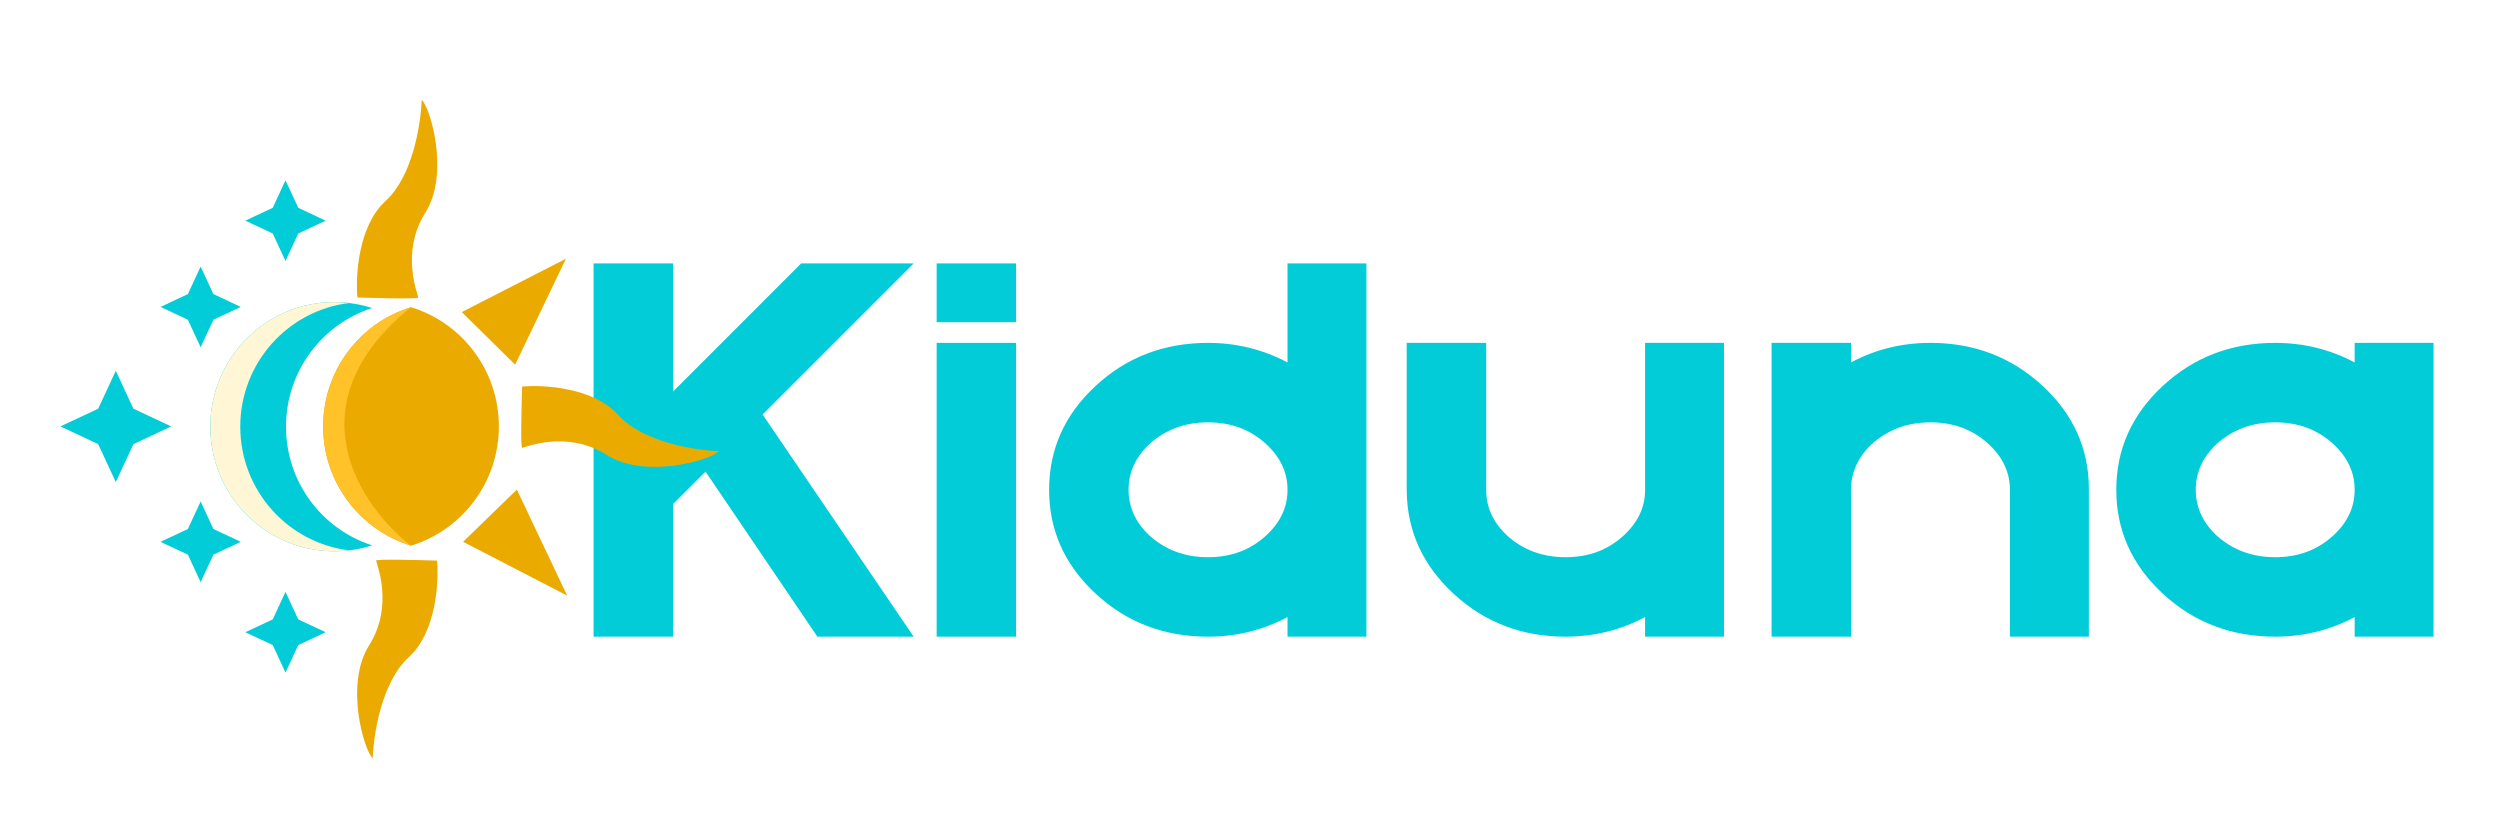
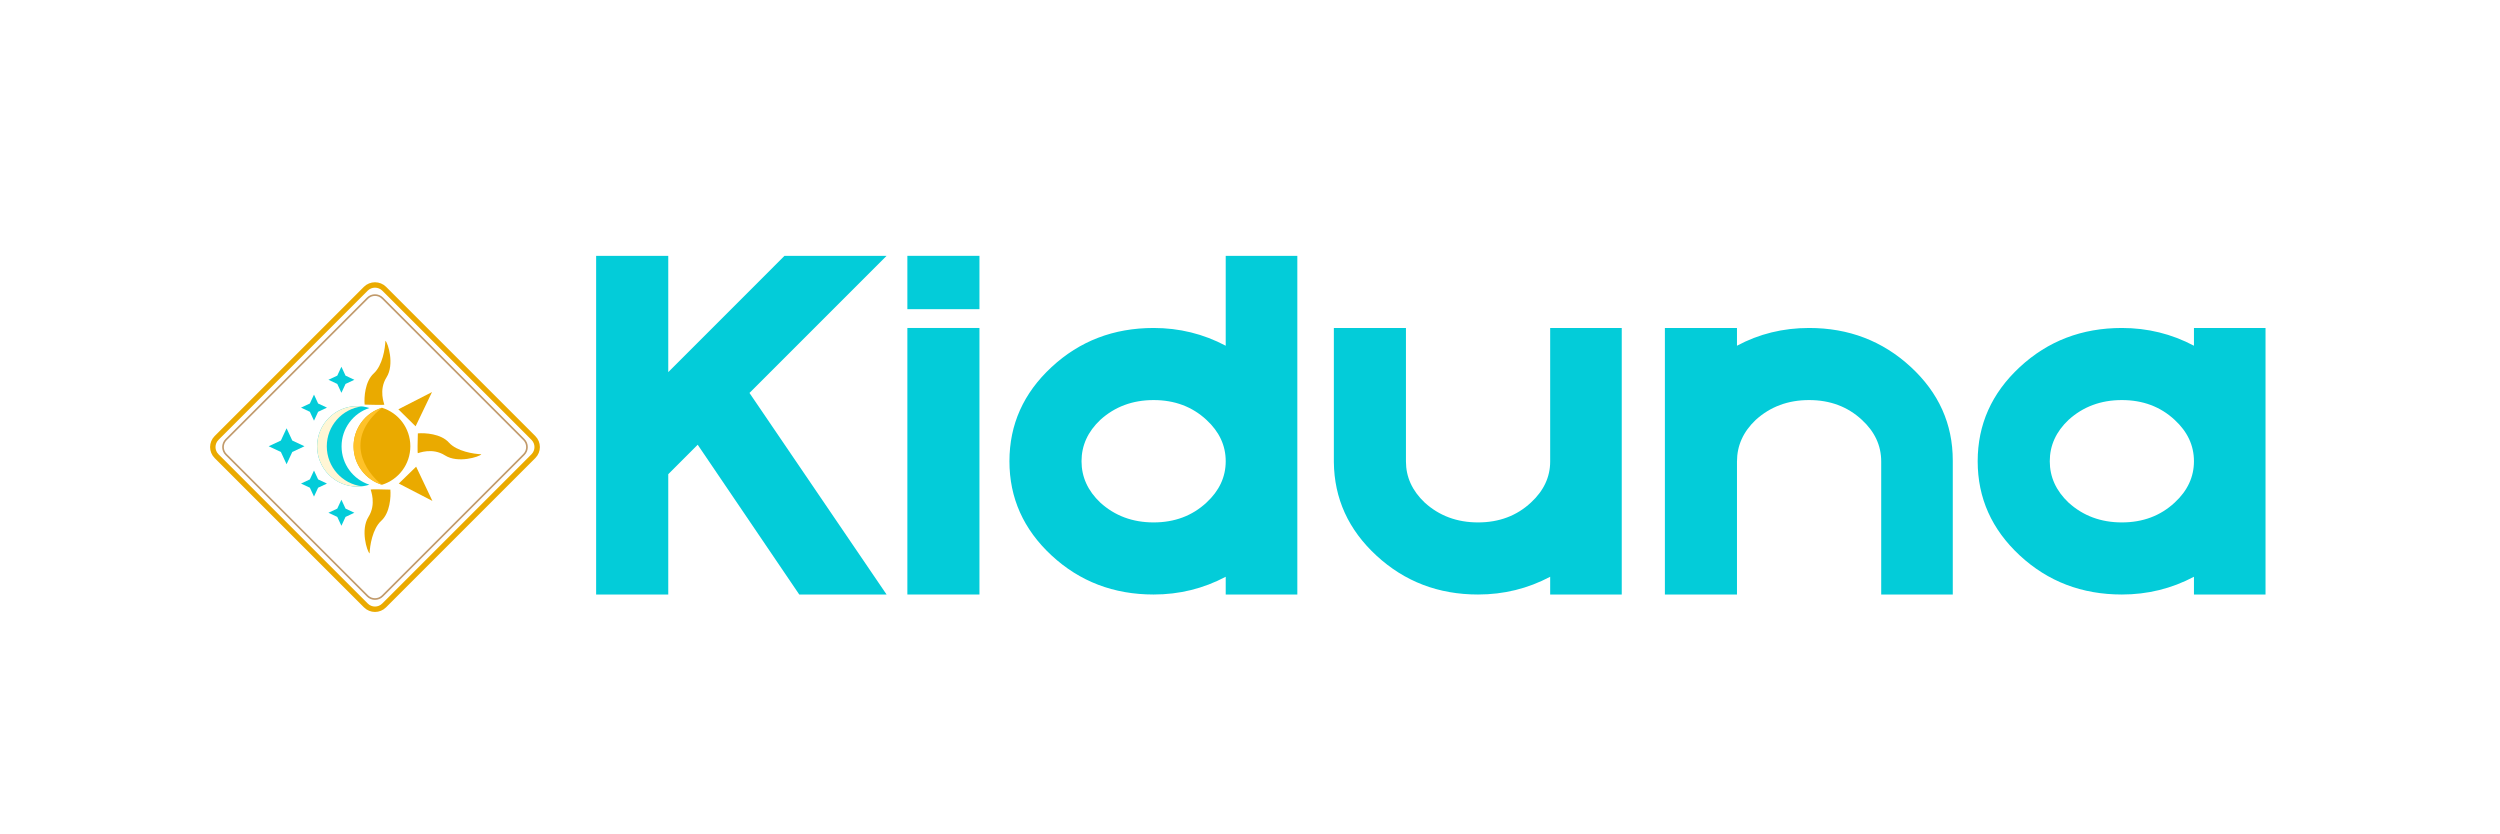
<svg xmlns="http://www.w3.org/2000/svg" width="1200" zoomAndPan="magnify" viewBox="0 0 900 300" height="400" preserveAspectRatio="xMidYMid meet" version="1.0">
  <defs>
    <g />
-     <clipPath id="77a51f60c8">
-       <rect x="0" width="688" y="0" height="215" />
+     <clipPath id="e34ac90a35">
+       <rect x="0" width="624" y="0" height="195" />
    </clipPath>
-     <clipPath id="483f416d83">
-       <path d="M 128 35.957 L 158 35.957 L 158 108 L 128 108 Z M 128 35.957 " clip-rule="nonzero" />
+     <clipPath id="bb130b43f9">
+       <path d="M 131.207 122.676 L 140.578 122.676 L 140.578 145.789 L 131.207 145.789 Z M 131.207 122.676 " clip-rule="nonzero" />
    </clipPath>
-     <clipPath id="afd8dd5648">
-       <path d="M 187 138 L 258.75 138 L 258.75 169 L 187 169 Z M 187 138 " clip-rule="nonzero" />
+     <clipPath id="6359b0fcb3">
+       <path d="M 150.25 155.961 L 173.297 155.961 L 173.297 165.43 L 150.25 165.43 Z M 150.25 155.961 " clip-rule="nonzero" />
    </clipPath>
-     <clipPath id="9833616e4f">
-       <path d="M 128 201 L 158 201 L 158 272.957 L 128 272.957 Z M 128 201 " clip-rule="nonzero" />
+     <clipPath id="9c1bf68396">
+       <path d="M 131.207 176.098 L 140.68 176.098 L 140.68 199.242 L 131.207 199.242 Z M 131.207 176.098 " clip-rule="nonzero" />
    </clipPath>
-     <clipPath id="998d4adecd">
-       <path d="M 21.75 133 L 62 133 L 62 174 L 21.75 174 Z M 21.75 133 " clip-rule="nonzero" />
+     <clipPath id="3e119c8672">
+       <path d="M 96.727 154.164 L 109.672 154.164 L 109.672 167.227 L 96.727 167.227 Z M 96.727 154.164 " clip-rule="nonzero" />
    </clipPath>
  </defs>
-   <g transform="matrix(1, 0, 0, 1, 203, 65)">
-     <g clip-path="url(#77a51f60c8)">
+   <g transform="matrix(1, 0, 0, 1, 205, 65)">
+     <g clip-path="url(#e34ac90a35)">
      <g fill="#03ccd9" fill-opacity="1">
-         <g transform="translate(1.626051, 164.2013)">
+         <g transform="translate(1.386798, 149.0236)">
          <g>
-             <path d="M 124.297 -134.375 L 69.906 -79.984 L 124.297 0 L 89.641 0 L 49.359 -59.422 L 37.672 -47.75 L 37.672 0 L 9.062 0 L 9.062 -134.375 L 37.672 -134.375 L 37.672 -88.234 L 53.594 -104.156 L 83.797 -134.375 Z M 124.297 -134.375 " />
+             <path d="M 112.781 -121.922 L 63.422 -72.562 L 112.781 0 L 81.344 0 L 44.781 -53.922 L 34.188 -43.312 L 34.188 0 L 8.219 0 L 8.219 -121.922 L 34.188 -121.922 L 34.188 -80.062 L 48.625 -94.5 L 76.031 -121.922 Z M 112.781 -121.922 " />
          </g>
        </g>
      </g>
      <g fill="#03ccd9" fill-opacity="1">
-         <g transform="translate(125.7255, 164.2013)">
+         <g transform="translate(113.9795, 149.0236)">
          <g>
-             <path d="M 37.062 -113.219 L 8.469 -113.219 L 8.469 -134.375 L 37.062 -134.375 Z M 37.062 0 L 8.469 0 L 8.469 -105.766 L 37.062 -105.766 Z M 37.062 0 " />
+             <path d="M 33.625 -102.719 L 7.672 -102.719 L 7.672 -121.922 L 33.625 -121.922 Z M 33.625 0 L 7.672 0 L 7.672 -95.953 L 33.625 -95.953 Z M 33.625 0 " />
          </g>
        </g>
      </g>
      <g fill="#03ccd9" fill-opacity="1">
-         <g transform="translate(171.2555, 164.2013)">
+         <g transform="translate(155.2878, 149.0236)">
          <g>
-             <path d="M 89.25 -134.375 L 117.656 -134.375 L 117.656 0 L 89.25 0 L 89.25 -7.047 C 80.383 -2.348 70.848 0 60.641 0 C 44.785 0 31.285 -5.172 20.141 -15.516 C 8.992 -25.859 3.422 -38.312 3.422 -52.875 C 3.422 -67.445 8.992 -79.906 20.141 -90.25 C 31.285 -100.594 44.785 -105.766 60.641 -105.766 C 70.848 -105.766 80.383 -103.414 89.25 -98.719 Z M 81.594 -36.469 C 86.695 -41.164 89.25 -46.633 89.25 -52.875 C 89.25 -59.125 86.695 -64.598 81.594 -69.297 C 75.945 -74.535 68.957 -77.156 60.625 -77.156 C 52.301 -77.156 45.254 -74.535 39.484 -69.297 C 34.516 -64.598 32.031 -59.125 32.031 -52.875 C 32.031 -46.633 34.516 -41.164 39.484 -36.469 C 45.254 -31.227 52.301 -28.609 60.625 -28.609 C 68.957 -28.609 75.945 -31.227 81.594 -36.469 Z M 81.594 -36.469 " />
+             <path d="M 80.969 -121.922 L 106.75 -121.922 L 106.75 0 L 80.969 0 L 80.969 -6.391 C 72.926 -2.129 64.273 0 55.016 0 C 40.641 0 28.395 -4.688 18.281 -14.062 C 8.164 -23.445 3.109 -34.75 3.109 -47.969 C 3.109 -61.195 8.164 -72.5 18.281 -81.875 C 28.395 -91.258 40.641 -95.953 55.016 -95.953 C 64.273 -95.953 72.926 -93.82 80.969 -89.562 Z M 74.031 -33.078 C 78.656 -37.348 80.969 -42.316 80.969 -47.984 C 80.969 -53.648 78.656 -58.613 74.031 -62.875 C 68.906 -67.625 62.566 -70 55.016 -70 C 47.461 -70 41.066 -67.625 35.828 -62.875 C 31.316 -58.613 29.062 -53.648 29.062 -47.984 C 29.062 -42.316 31.316 -37.348 35.828 -33.078 C 41.066 -28.328 47.461 -25.953 55.016 -25.953 C 62.566 -25.953 68.906 -28.328 74.031 -33.078 Z M 74.031 -33.078 " />
          </g>
        </g>
      </g>
      <g fill="#03ccd9" fill-opacity="1">
-         <g transform="translate(297.5711, 164.2013)">
+         <g transform="translate(269.8911, 149.0236)">
          <g>
-             <path d="M 91.656 -105.766 L 120.062 -105.766 L 120.062 0 L 91.656 0 L 91.656 -7.047 C 82.789 -2.348 73.258 0 63.062 0 C 47.344 0 33.91 -5.133 22.766 -15.406 C 11.617 -25.688 5.977 -38.078 5.844 -52.578 C 5.844 -52.578 5.844 -52.645 5.844 -52.781 L 5.844 -105.766 L 34.453 -105.766 L 34.453 -52.781 C 34.453 -46.602 36.938 -41.164 41.906 -36.469 C 47.676 -31.227 54.723 -28.609 63.047 -28.609 C 71.379 -28.609 78.363 -31.227 84 -36.469 C 89.102 -41.164 91.656 -46.602 91.656 -52.781 Z M 91.656 -105.766 " />
+             <path d="M 83.172 -95.953 L 108.938 -95.953 L 108.938 0 L 83.172 0 L 83.172 -6.391 C 75.129 -2.129 66.473 0 57.203 0 C 42.953 0 30.77 -4.66 20.656 -13.984 C 10.539 -23.305 5.422 -34.547 5.297 -47.703 C 5.297 -47.703 5.297 -47.766 5.297 -47.891 L 5.297 -95.953 L 31.25 -95.953 L 31.25 -47.891 C 31.25 -42.285 33.504 -37.348 38.016 -33.078 C 43.254 -28.328 49.648 -25.953 57.203 -25.953 C 64.766 -25.953 71.102 -28.328 76.219 -33.078 C 80.852 -37.348 83.172 -42.285 83.172 -47.891 Z M 83.172 -95.953 " />
          </g>
        </g>
      </g>
      <g fill="#03ccd9" fill-opacity="1">
-         <g transform="translate(426.3042, 164.2013)">
+         <g transform="translate(386.6878, 149.0236)">
          <g>
-             <path d="M 122.688 -53.188 C 122.688 -53.051 122.688 -52.914 122.688 -52.781 L 122.688 0 L 94.281 0 L 94.281 -52.781 C 94.281 -59.094 91.727 -64.598 86.625 -69.297 C 80.977 -74.535 73.992 -77.156 65.672 -77.156 C 57.348 -77.156 50.297 -74.535 44.516 -69.297 C 39.547 -64.598 37.062 -59.094 37.062 -52.781 L 37.062 0 L 8.469 0 L 8.469 -105.766 L 37.062 -105.766 L 37.062 -98.719 C 45.789 -103.414 55.328 -105.766 65.672 -105.766 C 81.391 -105.766 94.82 -100.625 105.969 -90.344 C 117.113 -80.07 122.688 -67.688 122.688 -53.188 Z M 122.688 -53.188 " />
+             <path d="M 111.312 -48.25 C 111.312 -48.133 111.312 -48.016 111.312 -47.891 L 111.312 0 L 85.547 0 L 85.547 -47.891 C 85.547 -53.617 83.227 -58.613 78.594 -62.875 C 73.477 -67.625 67.141 -70 59.578 -70 C 52.023 -70 45.629 -67.625 40.391 -62.875 C 35.879 -58.613 33.625 -53.617 33.625 -47.891 L 33.625 0 L 7.672 0 L 7.672 -95.953 L 33.625 -95.953 L 33.625 -89.562 C 41.551 -93.82 50.207 -95.953 59.594 -95.953 C 73.844 -95.953 86.023 -91.289 96.141 -81.969 C 106.254 -72.656 111.312 -61.414 111.312 -48.25 Z M 111.312 -48.25 " />
          </g>
        </g>
      </g>
      <g fill="#03ccd9" fill-opacity="1">
-         <g transform="translate(555.2388, 164.2013)">
+         <g transform="translate(503.6672, 149.0236)">
          <g>
-             <path d="M 89.438 -105.766 L 117.844 -105.766 L 117.844 0 L 89.438 0 L 89.438 -7.047 C 80.582 -2.348 71.051 0 60.844 0 C 44.988 0 31.488 -5.172 20.344 -15.516 C 9.195 -25.859 3.625 -38.312 3.625 -52.875 C 3.625 -67.445 9.195 -79.906 20.344 -90.25 C 31.488 -100.594 44.988 -105.766 60.844 -105.766 C 71.051 -105.766 80.582 -103.414 89.438 -98.719 Z M 81.797 -36.469 C 86.891 -41.164 89.438 -46.633 89.438 -52.875 C 89.438 -59.125 86.891 -64.598 81.797 -69.297 C 76.148 -74.535 69.16 -77.156 60.828 -77.156 C 52.504 -77.156 45.457 -74.535 39.688 -69.297 C 34.719 -64.598 32.234 -59.125 32.234 -52.875 C 32.234 -46.633 34.719 -41.164 39.688 -36.469 C 45.457 -31.227 52.504 -28.609 60.828 -28.609 C 69.16 -28.609 76.148 -31.227 81.797 -36.469 Z M 81.797 -36.469 " />
+             <path d="M 81.156 -95.953 L 106.922 -95.953 L 106.922 0 L 81.156 0 L 81.156 -6.391 C 73.113 -2.129 64.461 0 55.203 0 C 40.816 0 28.566 -4.688 18.453 -14.062 C 8.348 -23.445 3.297 -34.75 3.297 -47.969 C 3.297 -61.195 8.348 -72.5 18.453 -81.875 C 28.566 -91.258 40.816 -95.953 55.203 -95.953 C 64.461 -95.953 73.113 -93.82 81.156 -89.562 Z M 74.203 -33.078 C 78.836 -37.348 81.156 -42.316 81.156 -47.984 C 81.156 -53.648 78.836 -58.613 74.203 -62.875 C 69.086 -67.625 62.754 -70 55.203 -70 C 47.648 -70 41.254 -67.625 36.016 -62.875 C 31.504 -58.613 29.25 -53.648 29.25 -47.984 C 29.25 -42.316 31.504 -37.348 36.016 -33.078 C 41.254 -28.328 47.648 -25.953 55.203 -25.953 C 62.754 -25.953 69.086 -28.328 74.203 -33.078 Z M 74.203 -33.078 " />
          </g>
        </g>
      </g>
    </g>
  </g>
-   <path fill="#03ccd9" d="M 120.336 108.754 C 125.086 108.754 129.664 109.504 133.961 110.887 C 115.977 116.676 102.961 133.613 102.961 153.609 C 102.961 173.602 115.977 190.539 133.961 196.328 C 129.664 197.711 125.086 198.461 120.336 198.461 C 95.688 198.461 75.707 178.379 75.707 153.609 C 75.707 128.836 95.688 108.758 120.336 108.754 Z M 120.336 108.754 " fill-opacity="1" fill-rule="nonzero" />
-   <path fill="#fff6d5" d="M 120.336 108.754 C 122.16 108.754 123.961 108.867 125.73 109.082 C 103.629 111.758 86.496 130.672 86.496 153.609 C 86.5 176.543 103.629 195.457 125.73 198.133 C 123.961 198.348 122.16 198.461 120.336 198.461 C 95.688 198.461 75.707 178.379 75.707 153.609 C 75.707 128.836 95.688 108.758 120.336 108.754 Z M 120.336 108.754 " fill-opacity="1" fill-rule="nonzero" />
-   <path fill="#eaaa00" d="M 147.953 110.59 C 166.266 116.18 179.594 133.285 179.594 153.516 C 179.594 173.746 166.266 190.848 147.953 196.438 C 129.641 190.848 116.312 173.746 116.312 153.516 C 116.312 133.285 129.641 116.18 147.953 110.59 Z M 147.953 110.59 " fill-opacity="1" fill-rule="nonzero" />
-   <path fill="#eaaa00" d="M 203.738 93.133 L 166.242 112.344 L 185.449 131.277 Z M 203.738 93.133 " fill-opacity="1" fill-rule="nonzero" />
-   <path fill="#eaaa00" d="M 204.184 214.43 L 186.066 176.25 L 166.727 195.047 Z M 204.184 214.43 " fill-opacity="1" fill-rule="nonzero" />
-   <g clip-path="url(#483f416d83)">
-     <path fill="#eaaa00" d="M 150.605 107.098 C 150.605 107.688 135.973 107.344 128.656 107.098 C 127.957 99.223 129.004 81.25 138.809 72.355 C 148.613 63.457 151.551 44.383 151.793 35.957 C 154.723 38.254 162.129 62.336 153.074 76.676 C 144.02 91.012 150.605 106.363 150.605 107.098 Z M 150.605 107.098 " fill-opacity="1" fill-rule="nonzero" />
+   <path stroke-linecap="butt" transform="matrix(0.121582, 0, 0, 0.121582, 72.74647, 98.69427)" fill="none" stroke-linejoin="round" d="M 511.997 32.009 C 521.989 32.009 532.013 35.993 538.985 42.997 L 981.009 484.989 C 996.013 499.993 996.013 523.993 981.009 538.997 L 538.985 980.989 C 524.013 995.993 500.013 995.993 485.009 980.989 L 42.985 538.997 C 28.013 523.993 28.013 499.993 42.985 484.989 L 485.009 42.997 C 492.013 35.993 502.005 32.009 511.997 32.009 Z M 511.997 32.009 " stroke="#eaaa00" stroke-width="16" stroke-opacity="1" stroke-miterlimit="4" />
+   <path stroke-linecap="butt" transform="matrix(0.121582, 0, 0, 0.121582, 72.74647, 98.69427)" fill="none" stroke-linejoin="round" d="M 511.997 61.985 C 519.997 61.985 527.997 65.005 534.005 71.013 L 952.993 490.001 C 965.009 501.985 965.009 522.001 952.993 533.985 L 534.005 953.005 C 521.989 964.989 502.005 964.989 489.989 953.005 L 71.001 533.985 C 58.985 522.001 58.985 501.985 71.001 490.001 L 489.989 71.013 C 495.997 65.005 503.997 61.985 511.997 61.985 Z M 511.997 61.985 " stroke="#c19a6b" stroke-width="5" stroke-opacity="1" stroke-miterlimit="4" />
+   <path fill="#03ccd9" d="M 128.578 146.195 C 130.113 146.195 131.594 146.438 132.98 146.883 C 127.172 148.754 122.965 154.227 122.965 160.684 C 122.965 167.145 127.172 172.617 132.98 174.488 C 131.594 174.934 130.113 175.176 128.578 175.176 C 120.613 175.176 114.16 168.688 114.16 160.684 C 114.16 152.684 120.613 146.195 128.578 146.195 Z M 128.578 146.195 " fill-opacity="1" fill-rule="nonzero" />
+   <path fill="#fff6d5" d="M 128.578 146.195 C 129.168 146.195 129.75 146.23 130.32 146.301 C 123.18 147.164 117.645 153.273 117.645 160.684 C 117.645 168.094 123.18 174.203 130.32 175.07 C 129.75 175.141 129.168 175.176 128.578 175.176 C 120.613 175.176 114.16 168.688 114.16 160.684 C 114.16 152.684 120.613 146.195 128.578 146.195 Z M 128.578 146.195 " fill-opacity="1" fill-rule="nonzero" />
+   <path fill="#eaaa00" d="M 137.5 146.789 C 143.418 148.594 147.723 154.117 147.723 160.656 C 147.723 167.191 143.418 172.715 137.5 174.523 C 131.586 172.715 127.277 167.191 127.277 160.656 C 127.277 154.117 131.586 148.594 137.5 146.789 Z M 137.5 146.789 " fill-opacity="1" fill-rule="nonzero" />
+   <path fill="#eaaa00" d="M 155.523 141.148 L 143.41 147.352 L 149.613 153.469 Z M 155.523 141.148 " fill-opacity="1" fill-rule="nonzero" />
+   <path fill="#eaaa00" d="M 155.668 180.336 L 149.812 168 L 143.566 174.074 Z M 155.668 180.336 " fill-opacity="1" fill-rule="nonzero" />
+   <g clip-path="url(#bb130b43f9)">
+     <path fill="#eaaa00" d="M 138.359 145.66 C 138.359 145.848 133.629 145.738 131.266 145.66 C 131.039 143.113 131.379 137.309 134.547 134.434 C 137.715 131.559 138.664 125.398 138.742 122.676 C 139.688 123.418 142.082 131.199 139.156 135.832 C 136.23 140.461 138.359 145.422 138.359 145.66 Z M 138.359 145.66 " fill-opacity="1" fill-rule="nonzero" />
  </g>
-   <g clip-path="url(#afd8dd5648)">
-     <path fill="#eaaa00" d="M 187.965 161.219 C 187.383 161.219 187.723 146.512 187.965 139.16 C 195.801 138.453 213.684 139.508 222.535 149.359 C 231.387 159.215 250.367 162.168 258.75 162.414 C 256.465 165.355 232.504 172.797 218.238 163.699 C 203.969 154.602 188.699 161.219 187.965 161.219 Z M 187.965 161.219 " fill-opacity="1" fill-rule="nonzero" />
+   <g clip-path="url(#6359b0fcb3)">
+     <path fill="#eaaa00" d="M 150.426 163.145 C 150.238 163.145 150.348 158.395 150.426 156.016 C 152.957 155.789 158.734 156.129 161.598 159.312 C 164.457 162.496 170.586 163.449 173.297 163.531 C 172.559 164.48 164.816 166.887 160.207 163.945 C 155.598 161.004 150.664 163.145 150.426 163.145 Z M 150.426 163.145 " fill-opacity="1" fill-rule="nonzero" />
  </g>
-   <g clip-path="url(#9833616e4f)">
-     <path fill="#eaaa00" d="M 135.391 201.816 C 135.391 201.23 150.023 201.574 157.34 201.816 C 158.039 209.691 156.992 227.664 147.188 236.562 C 137.383 245.457 134.445 264.531 134.203 272.957 C 131.273 270.66 123.867 246.578 132.922 232.242 C 141.973 217.902 135.391 202.555 135.391 201.816 Z M 135.391 201.816 " fill-opacity="1" fill-rule="nonzero" />
+   <g clip-path="url(#9c1bf68396)">
+     <path fill="#eaaa00" d="M 133.441 176.262 C 133.441 176.07 138.168 176.18 140.531 176.262 C 140.758 178.805 140.422 184.609 137.254 187.484 C 134.086 190.359 133.137 196.52 133.059 199.242 C 132.113 198.5 129.719 190.723 132.645 186.09 C 135.57 181.457 133.441 176.496 133.441 176.262 Z M 133.441 176.262 " fill-opacity="1" fill-rule="nonzero" />
  </g>
-   <path fill="#03ccd9" d="M 102.777 213.078 L 107.375 222.98 L 117.227 227.602 L 107.375 232.223 L 102.777 242.125 L 98.18 232.223 L 88.328 227.602 L 98.18 222.98 Z M 102.777 213.078 " fill-opacity="1" fill-rule="nonzero" />
-   <path fill="#03ccd9" d="M 72.23 180.535 L 76.828 190.438 L 86.68 195.059 L 76.828 199.68 L 72.23 209.582 L 67.633 199.68 L 57.781 195.059 L 67.633 190.438 Z M 72.23 180.535 " fill-opacity="1" fill-rule="nonzero" />
-   <path fill="#03ccd9" d="M 72.23 95.969 L 76.828 105.871 L 86.68 110.492 L 76.828 115.109 L 72.23 125.012 L 67.633 115.109 L 57.781 110.492 L 67.633 105.871 Z M 72.23 95.969 " fill-opacity="1" fill-rule="nonzero" />
-   <path fill="#03ccd9" d="M 102.777 64.914 L 107.375 74.812 L 117.227 79.434 L 107.375 84.055 L 102.777 93.957 L 98.18 84.055 L 88.328 79.434 L 98.18 74.812 Z M 102.777 64.914 " fill-opacity="1" fill-rule="nonzero" />
-   <g clip-path="url(#998d4adecd)">
-     <path fill="#03ccd9" d="M 41.688 133.469 L 48.031 147.133 L 61.621 153.508 L 48.031 159.883 L 41.688 173.543 L 35.344 159.883 L 21.75 153.508 L 35.344 147.133 Z M 41.688 133.469 " fill-opacity="1" fill-rule="nonzero" />
+   <path fill="#03ccd9" d="M 122.906 179.898 L 124.391 183.098 L 127.574 184.59 L 124.391 186.082 L 122.906 189.281 L 121.418 186.082 L 118.238 184.59 L 121.418 183.098 Z M 122.906 179.898 " fill-opacity="1" fill-rule="nonzero" />
+   <path fill="#03ccd9" d="M 113.039 169.387 L 114.523 172.582 L 117.707 174.078 L 114.523 175.57 L 113.039 178.77 L 111.551 175.57 L 108.367 174.078 L 111.551 172.582 Z M 113.039 169.387 " fill-opacity="1" fill-rule="nonzero" />
+   <path fill="#03ccd9" d="M 113.039 142.062 L 114.523 145.262 L 117.707 146.754 L 114.523 148.246 L 113.039 151.445 L 111.551 148.246 L 108.367 146.754 L 111.551 145.262 Z M 113.039 142.062 " fill-opacity="1" fill-rule="nonzero" />
+   <path fill="#03ccd9" d="M 122.906 132.031 L 124.391 135.23 L 127.574 136.723 L 124.391 138.215 L 122.906 141.414 L 121.418 138.215 L 118.238 136.723 L 121.418 135.23 Z M 122.906 132.031 " fill-opacity="1" fill-rule="nonzero" />
+   <g clip-path="url(#3e119c8672)">
+     <path fill="#03ccd9" d="M 103.168 154.18 L 105.219 158.594 L 109.609 160.652 L 105.219 162.711 L 103.168 167.125 L 101.121 162.711 L 96.727 160.652 L 101.121 158.594 Z M 103.168 154.18 " fill-opacity="1" fill-rule="nonzero" />
  </g>
-   <path fill="#ffc229" d="M 147.953 110.582 C 104.57 145.73 129.875 182.488 147.953 196.43 C 145.941 195.785 144.508 195.172 142.648 194.406 C 140.637 193.578 138.492 192.266 136.523 191.004 C 131.496 187.789 127.285 183.375 123.809 178.23 C 120.496 173.531 116.676 165.086 116.402 155.25 C 115.973 145.785 118.785 134.223 126.918 124.555 C 135.426 114.441 145.211 111.594 147.953 110.582 Z M 147.953 110.582 " fill-opacity="1" fill-rule="nonzero" />
+   <path fill="#ffc229" d="M 137.5 146.785 C 123.484 158.141 131.66 170.016 137.5 174.52 C 136.852 174.312 136.387 174.113 135.785 173.867 C 135.137 173.598 134.445 173.176 133.809 172.766 C 132.184 171.727 130.824 170.301 129.699 168.641 C 128.629 167.121 127.395 164.395 127.309 161.215 C 127.168 158.156 128.078 154.422 130.707 151.297 C 133.453 148.031 136.613 147.113 137.5 146.785 Z M 137.5 146.785 " fill-opacity="1" fill-rule="nonzero" />
</svg>
